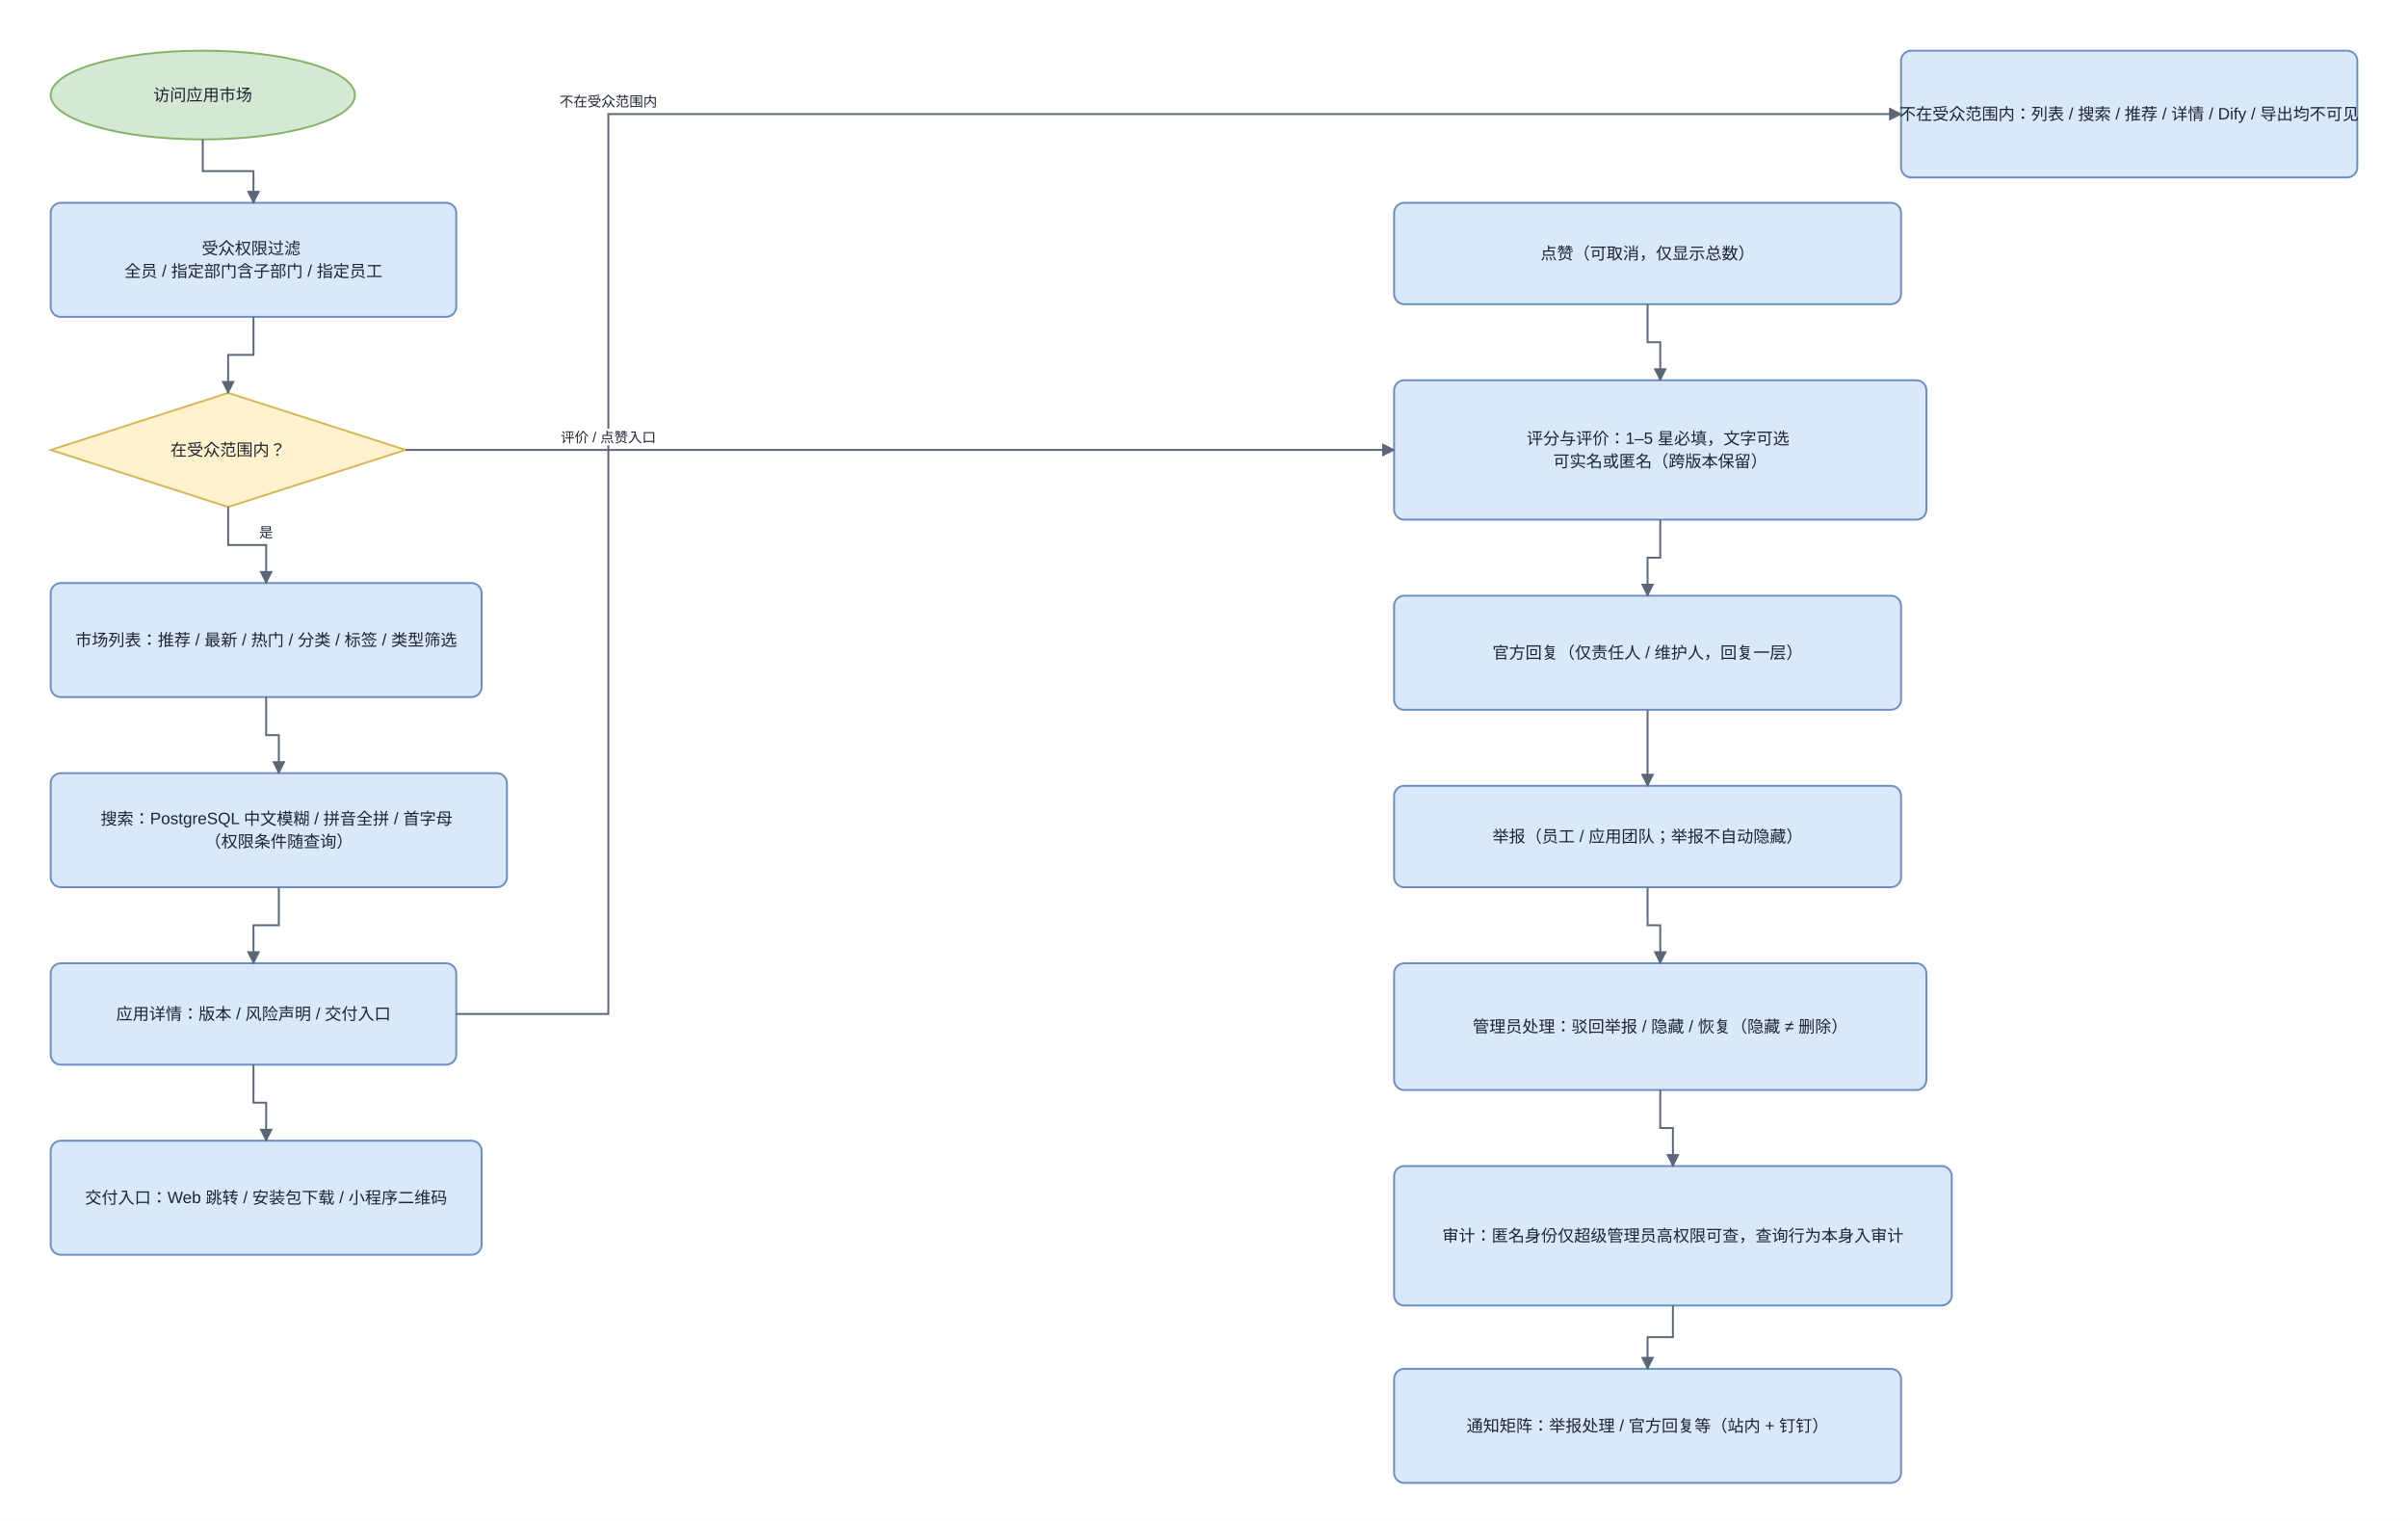
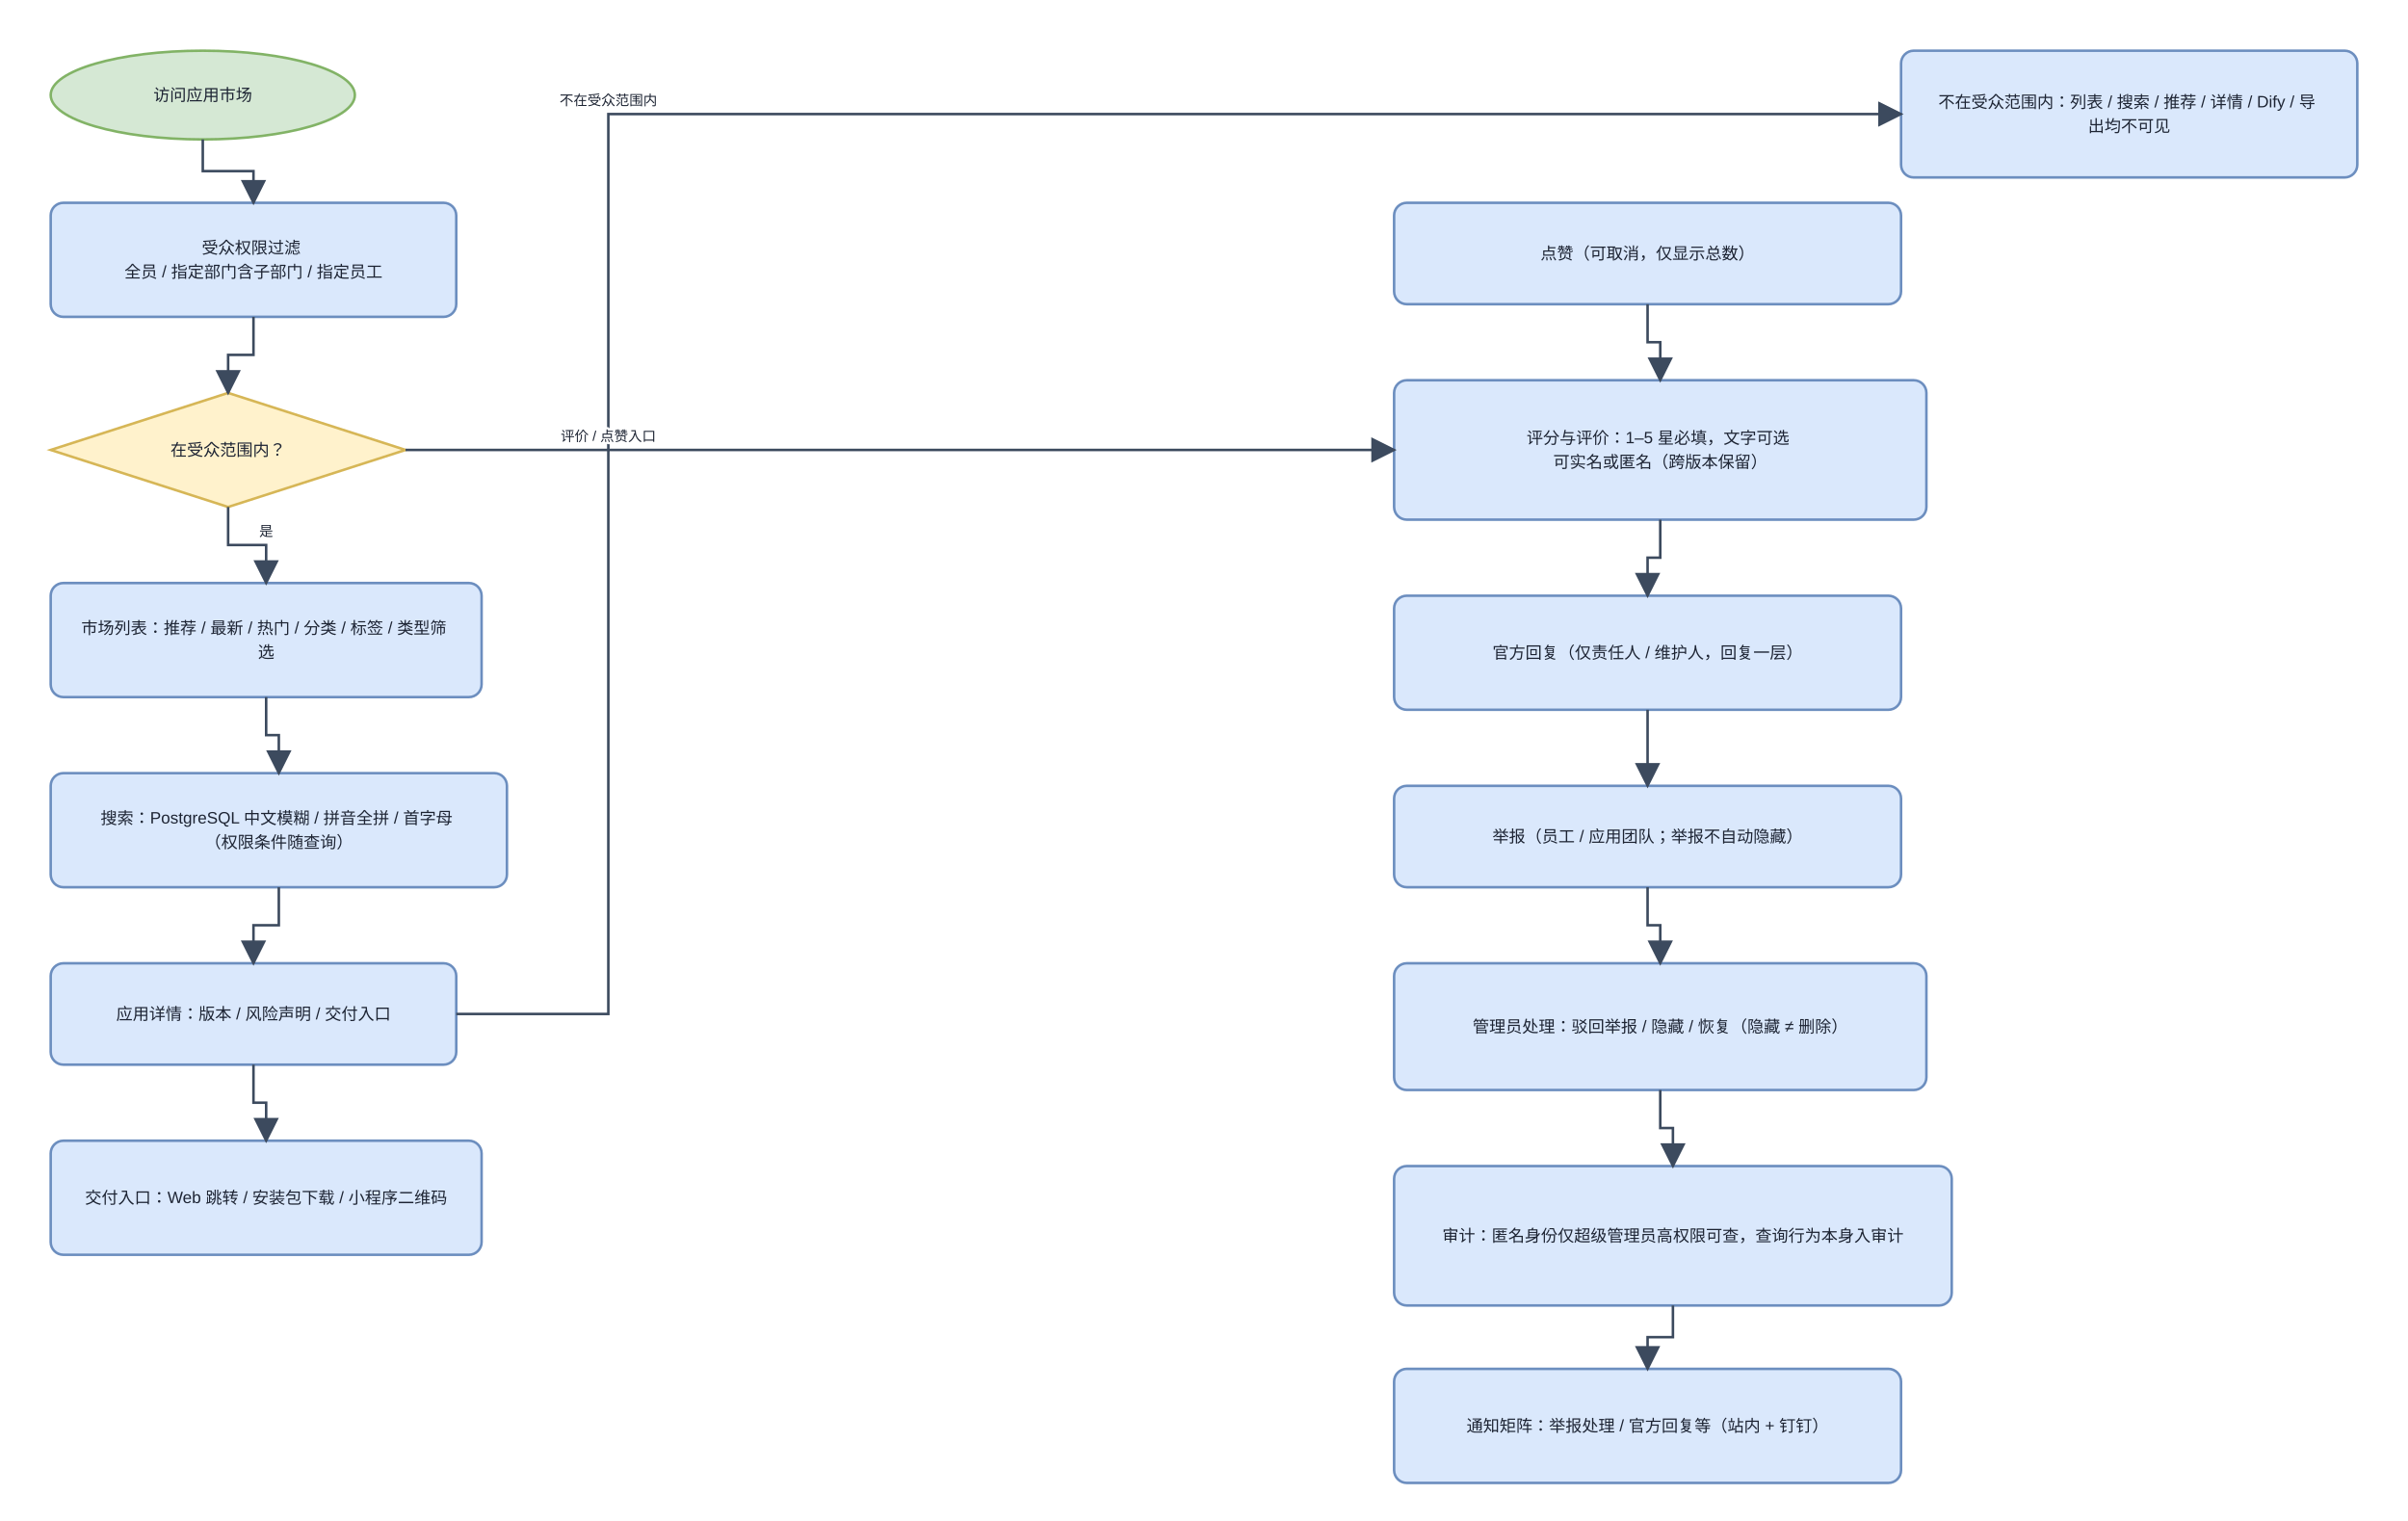
<svg xmlns="http://www.w3.org/2000/svg" width="1900" height="1200" viewBox="0 0 1900 1200">
  <defs>
-     <marker id="arrow" viewBox="0 0 10 10" refX="9" refY="5" markerWidth="7" markerHeight="7" orient="auto-start-reverse">
-       <path d="M 0 0 L 10 5 L 0 10 z" fill="#5b6779" />
+     <marker id="arrow" viewBox="0 0 10 10" refX="9" refY="5" markerWidth="10" markerHeight="10" orient="auto-start-reverse">
+       <path d="M 0 0 L 10 5 L 0 10 z" fill="#3c4a5e" />
    </marker>
  </defs>
  <rect width="1900" height="1200" fill="#ffffff" />
  <g id="s">
-     <ellipse cx="160" cy="75" rx="120" ry="35" fill="#d5e8d4" stroke="#82b366" stroke-width="1.5" />
+     <ellipse cx="160" cy="75" rx="120" ry="35" fill="#d5e8d4" stroke="#82b366" stroke-width="2" />
    <text x="160" y="79.55" font-family="Microsoft YaHei, 'Segoe UI', Arial, sans-serif" font-size="13" fill="#1d2433" text-anchor="middle">
      <tspan x="160" dy="0">访问应用市场</tspan>
    </text>
  </g>
  <g id="p1">
-     <rect x="40" y="160" width="320" height="90" rx="8" fill="#dae8fc" stroke="#6c8ebf" stroke-width="1.5" />
-     <text x="200" y="200.55" font-family="Microsoft YaHei, 'Segoe UI', Arial, sans-serif" font-size="13" fill="#1d2433" text-anchor="middle">
+     <rect x="40" y="160" width="320" height="90" rx="10" fill="#dae8fc" stroke="#6c8ebf" stroke-width="2" />
+     <text x="200" y="200.05" font-family="Microsoft YaHei, 'Segoe UI', Arial, sans-serif" font-size="13" fill="#1d2433" text-anchor="middle">
      <tspan x="200" dy="0">受众权限过滤</tspan>
-       <tspan x="200" dy="18">全员 / 指定部门含子部门 / 指定员工</tspan>
+       <tspan x="200" dy="19">全员 / 指定部门含子部门 / 指定员工</tspan>
    </text>
  </g>
  <g id="d1">
-     <polygon points="180,310 320,355 180,400 40,355" fill="#fff2cc" stroke="#d6b656" stroke-width="1.5" />
+     <polygon points="180,310 320,355 180,400 40,355" fill="#fff2cc" stroke="#d6b656" stroke-width="2" />
    <text x="180" y="359.55" font-family="Microsoft YaHei, 'Segoe UI', Arial, sans-serif" font-size="13" fill="#1d2433" text-anchor="middle">
      <tspan x="180" dy="0">在受众范围内？</tspan>
    </text>
  </g>
  <g id="p2">
-     <rect x="40" y="460" width="340" height="90" rx="8" fill="#dae8fc" stroke="#6c8ebf" stroke-width="1.5" />
-     <text x="210" y="509.55" font-family="Microsoft YaHei, 'Segoe UI', Arial, sans-serif" font-size="13" fill="#1d2433" text-anchor="middle">
-       <tspan x="210" dy="0">市场列表：推荐 / 最新 / 热门 / 分类 / 标签 / 类型筛选</tspan>
+     <rect x="40" y="460" width="340" height="90" rx="10" fill="#dae8fc" stroke="#6c8ebf" stroke-width="2" />
+     <text x="210" y="500.05" font-family="Microsoft YaHei, 'Segoe UI', Arial, sans-serif" font-size="13" fill="#1d2433" text-anchor="middle">
+       <tspan x="210" dy="0">市场列表：推荐 / 最新 / 热门 / 分类 / 标签 / 类型筛</tspan>
+       <tspan x="210" dy="19">选</tspan>
    </text>
  </g>
  <g id="p3">
-     <rect x="40" y="610" width="360" height="90" rx="8" fill="#dae8fc" stroke="#6c8ebf" stroke-width="1.5" />
-     <text x="220" y="650.55" font-family="Microsoft YaHei, 'Segoe UI', Arial, sans-serif" font-size="13" fill="#1d2433" text-anchor="middle">
+     <rect x="40" y="610" width="360" height="90" rx="10" fill="#dae8fc" stroke="#6c8ebf" stroke-width="2" />
+     <text x="220" y="650.05" font-family="Microsoft YaHei, 'Segoe UI', Arial, sans-serif" font-size="13" fill="#1d2433" text-anchor="middle">
      <tspan x="220" dy="0">搜索：PostgreSQL 中文模糊 / 拼音全拼 / 首字母</tspan>
-       <tspan x="220" dy="18">（权限条件随查询）</tspan>
+       <tspan x="220" dy="19">（权限条件随查询）</tspan>
    </text>
  </g>
  <g id="p4">
-     <rect x="40" y="760" width="320" height="80" rx="8" fill="#dae8fc" stroke="#6c8ebf" stroke-width="1.5" />
+     <rect x="40" y="760" width="320" height="80" rx="10" fill="#dae8fc" stroke="#6c8ebf" stroke-width="2" />
    <text x="200" y="804.55" font-family="Microsoft YaHei, 'Segoe UI', Arial, sans-serif" font-size="13" fill="#1d2433" text-anchor="middle">
      <tspan x="200" dy="0">应用详情：版本 / 风险声明 / 交付入口</tspan>
    </text>
  </g>
  <g id="p5">
-     <rect x="40" y="900" width="340" height="90" rx="8" fill="#dae8fc" stroke="#6c8ebf" stroke-width="1.5" />
+     <rect x="40" y="900" width="340" height="90" rx="10" fill="#dae8fc" stroke="#6c8ebf" stroke-width="2" />
    <text x="210" y="949.55" font-family="Microsoft YaHei, 'Segoe UI', Arial, sans-serif" font-size="13" fill="#1d2433" text-anchor="middle">
      <tspan x="210" dy="0">交付入口：Web 跳转 / 安装包下载 / 小程序二维码</tspan>
    </text>
  </g>
  <g id="p6">
-     <rect x="1500" y="40" width="360" height="100" rx="8" fill="#dae8fc" stroke="#6c8ebf" stroke-width="1.5" />
-     <text x="1680" y="94.55" font-family="Microsoft YaHei, 'Segoe UI', Arial, sans-serif" font-size="13" fill="#1d2433" text-anchor="middle">
-       <tspan x="1680" dy="0">不在受众范围内：列表 / 搜索 / 推荐 / 详情 / Dify / 导出均不可见</tspan>
+     <rect x="1500" y="40" width="360" height="100" rx="10" fill="#dae8fc" stroke="#6c8ebf" stroke-width="2" />
+     <text x="1680" y="85.05" font-family="Microsoft YaHei, 'Segoe UI', Arial, sans-serif" font-size="13" fill="#1d2433" text-anchor="middle">
+       <tspan x="1680" dy="0">不在受众范围内：列表 / 搜索 / 推荐 / 详情 / Dify / 导</tspan>
+       <tspan x="1680" dy="19">出均不可见</tspan>
    </text>
  </g>
  <g id="r1">
-     <rect x="1100" y="160" width="400" height="80" rx="8" fill="#dae8fc" stroke="#6c8ebf" stroke-width="1.5" />
+     <rect x="1100" y="160" width="400" height="80" rx="10" fill="#dae8fc" stroke="#6c8ebf" stroke-width="2" />
    <text x="1300" y="204.55" font-family="Microsoft YaHei, 'Segoe UI', Arial, sans-serif" font-size="13" fill="#1d2433" text-anchor="middle">
      <tspan x="1300" dy="0">点赞（可取消，仅显示总数）</tspan>
    </text>
  </g>
  <g id="r2">
-     <rect x="1100" y="300" width="420" height="110" rx="8" fill="#dae8fc" stroke="#6c8ebf" stroke-width="1.5" />
-     <text x="1310" y="350.55" font-family="Microsoft YaHei, 'Segoe UI', Arial, sans-serif" font-size="13" fill="#1d2433" text-anchor="middle">
+     <rect x="1100" y="300" width="420" height="110" rx="10" fill="#dae8fc" stroke="#6c8ebf" stroke-width="2" />
+     <text x="1310" y="350.05" font-family="Microsoft YaHei, 'Segoe UI', Arial, sans-serif" font-size="13" fill="#1d2433" text-anchor="middle">
      <tspan x="1310" dy="0">评分与评价：1–5 星必填，文字可选</tspan>
-       <tspan x="1310" dy="18">可实名或匿名（跨版本保留）</tspan>
+       <tspan x="1310" dy="19">可实名或匿名（跨版本保留）</tspan>
    </text>
  </g>
  <g id="r3">
-     <rect x="1100" y="470" width="400" height="90" rx="8" fill="#dae8fc" stroke="#6c8ebf" stroke-width="1.5" />
+     <rect x="1100" y="470" width="400" height="90" rx="10" fill="#dae8fc" stroke="#6c8ebf" stroke-width="2" />
    <text x="1300" y="519.55" font-family="Microsoft YaHei, 'Segoe UI', Arial, sans-serif" font-size="13" fill="#1d2433" text-anchor="middle">
      <tspan x="1300" dy="0">官方回复（仅责任人 / 维护人，回复一层）</tspan>
    </text>
  </g>
  <g id="r4">
-     <rect x="1100" y="620" width="400" height="80" rx="8" fill="#dae8fc" stroke="#6c8ebf" stroke-width="1.5" />
+     <rect x="1100" y="620" width="400" height="80" rx="10" fill="#dae8fc" stroke="#6c8ebf" stroke-width="2" />
    <text x="1300" y="664.55" font-family="Microsoft YaHei, 'Segoe UI', Arial, sans-serif" font-size="13" fill="#1d2433" text-anchor="middle">
      <tspan x="1300" dy="0">举报（员工 / 应用团队；举报不自动隐藏）</tspan>
    </text>
  </g>
  <g id="r5">
-     <rect x="1100" y="760" width="420" height="100" rx="8" fill="#dae8fc" stroke="#6c8ebf" stroke-width="1.5" />
+     <rect x="1100" y="760" width="420" height="100" rx="10" fill="#dae8fc" stroke="#6c8ebf" stroke-width="2" />
    <text x="1310" y="814.55" font-family="Microsoft YaHei, 'Segoe UI', Arial, sans-serif" font-size="13" fill="#1d2433" text-anchor="middle">
      <tspan x="1310" dy="0">管理员处理：驳回举报 / 隐藏 / 恢复（隐藏 ≠ 删除）</tspan>
    </text>
  </g>
  <g id="r6">
-     <rect x="1100" y="920" width="440" height="110" rx="8" fill="#dae8fc" stroke="#6c8ebf" stroke-width="1.5" />
+     <rect x="1100" y="920" width="440" height="110" rx="10" fill="#dae8fc" stroke="#6c8ebf" stroke-width="2" />
    <text x="1320" y="979.55" font-family="Microsoft YaHei, 'Segoe UI', Arial, sans-serif" font-size="13" fill="#1d2433" text-anchor="middle">
      <tspan x="1320" dy="0">审计：匿名身份仅超级管理员高权限可查，查询行为本身入审计</tspan>
    </text>
  </g>
  <g id="r7">
-     <rect x="1100" y="1080" width="400" height="90" rx="8" fill="#dae8fc" stroke="#6c8ebf" stroke-width="1.5" />
+     <rect x="1100" y="1080" width="400" height="90" rx="10" fill="#dae8fc" stroke="#6c8ebf" stroke-width="2" />
    <text x="1300" y="1129.55" font-family="Microsoft YaHei, 'Segoe UI', Arial, sans-serif" font-size="13" fill="#1d2433" text-anchor="middle">
      <tspan x="1300" dy="0">通知矩阵：举报处理 / 官方回复等（站内 + 钉钉）</tspan>
    </text>
  </g>
  <g id="e1">
-     <path d="M 160 110 L 160 135 L 200 135 L 200 160" fill="none" stroke="#5b6779" stroke-width="1.5" marker-end="url(#arrow)" />
+     <path d="M 160 110 L 160 135 L 200 135 L 200 160" fill="none" stroke="#3c4a5e" stroke-width="2" marker-end="url(#arrow)" />
  </g>
  <g id="e2">
-     <path d="M 200 250 L 200 280 L 180 280 L 180 310" fill="none" stroke="#5b6779" stroke-width="1.5" marker-end="url(#arrow)" />
+     <path d="M 200 250 L 200 280 L 180 280 L 180 310" fill="none" stroke="#3c4a5e" stroke-width="2" marker-end="url(#arrow)" />
  </g>
  <g id="e3">
-     <path d="M 180 400 L 180 430 L 210 430 L 210 460" fill="none" stroke="#5b6779" stroke-width="1.5" marker-end="url(#arrow)" />
-     <text x="210" y="424" font-family="Microsoft YaHei, 'Segoe UI', Arial, sans-serif" font-size="11" fill="#1d2433" text-anchor="middle" stroke="#ffffff" stroke-width="3" paint-order="stroke">是</text>
+     <path d="M 180 400 L 180 430 L 210 430 L 210 460" fill="none" stroke="#3c4a5e" stroke-width="2" marker-end="url(#arrow)" />
+     <text x="210" y="423" font-family="Microsoft YaHei, 'Segoe UI', Arial, sans-serif" font-size="11" fill="#1d2433" text-anchor="middle" stroke="#ffffff" stroke-width="3.5" paint-order="stroke" stroke-linejoin="round">是</text>
  </g>
  <g id="e4">
-     <path d="M 320 355 L 480 355 L 480 90 L 1500 90" fill="none" stroke="#5b6779" stroke-width="1.5" marker-end="url(#arrow)" />
-     <text x="480" y="84" font-family="Microsoft YaHei, 'Segoe UI', Arial, sans-serif" font-size="11" fill="#1d2433" text-anchor="middle" stroke="#ffffff" stroke-width="3" paint-order="stroke">不在受众范围内</text>
+     <path d="M 320 355 L 480 355 L 480 90 L 1500 90" fill="none" stroke="#3c4a5e" stroke-width="2" marker-end="url(#arrow)" />
+     <text x="480" y="83" font-family="Microsoft YaHei, 'Segoe UI', Arial, sans-serif" font-size="11" fill="#1d2433" text-anchor="middle" stroke="#ffffff" stroke-width="3.5" paint-order="stroke" stroke-linejoin="round">不在受众范围内</text>
  </g>
  <g id="e5">
-     <path d="M 210 550 L 210 580 L 220 580 L 220 610" fill="none" stroke="#5b6779" stroke-width="1.5" marker-end="url(#arrow)" />
+     <path d="M 210 550 L 210 580 L 220 580 L 220 610" fill="none" stroke="#3c4a5e" stroke-width="2" marker-end="url(#arrow)" />
  </g>
  <g id="e6">
-     <path d="M 220 700 L 220 730 L 200 730 L 200 760" fill="none" stroke="#5b6779" stroke-width="1.5" marker-end="url(#arrow)" />
+     <path d="M 220 700 L 220 730 L 200 730 L 200 760" fill="none" stroke="#3c4a5e" stroke-width="2" marker-end="url(#arrow)" />
  </g>
  <g id="e7">
-     <path d="M 200 840 L 200 870 L 210 870 L 210 900" fill="none" stroke="#5b6779" stroke-width="1.5" marker-end="url(#arrow)" />
+     <path d="M 200 840 L 200 870 L 210 870 L 210 900" fill="none" stroke="#3c4a5e" stroke-width="2" marker-end="url(#arrow)" />
  </g>
  <g id="e8">
-     <path d="M 360 800 L 480 800 L 480 355 L 1100 355" fill="none" stroke="#5b6779" stroke-width="1.5" marker-end="url(#arrow)" />
-     <text x="480" y="349" font-family="Microsoft YaHei, 'Segoe UI', Arial, sans-serif" font-size="11" fill="#1d2433" text-anchor="middle" stroke="#ffffff" stroke-width="3" paint-order="stroke">评价 / 点赞入口</text>
+     <path d="M 360 800 L 480 800 L 480 355 L 1100 355" fill="none" stroke="#3c4a5e" stroke-width="2" marker-end="url(#arrow)" />
+     <text x="480" y="348" font-family="Microsoft YaHei, 'Segoe UI', Arial, sans-serif" font-size="11" fill="#1d2433" text-anchor="middle" stroke="#ffffff" stroke-width="3.5" paint-order="stroke" stroke-linejoin="round">评价 / 点赞入口</text>
  </g>
  <g id="e9">
-     <path d="M 1300 240 L 1300 270 L 1310 270 L 1310 300" fill="none" stroke="#5b6779" stroke-width="1.5" marker-end="url(#arrow)" />
+     <path d="M 1300 240 L 1300 270 L 1310 270 L 1310 300" fill="none" stroke="#3c4a5e" stroke-width="2" marker-end="url(#arrow)" />
  </g>
  <g id="e10">
-     <path d="M 1310 410 L 1310 440 L 1300 440 L 1300 470" fill="none" stroke="#5b6779" stroke-width="1.5" marker-end="url(#arrow)" />
+     <path d="M 1310 410 L 1310 440 L 1300 440 L 1300 470" fill="none" stroke="#3c4a5e" stroke-width="2" marker-end="url(#arrow)" />
  </g>
  <g id="e11">
-     <path d="M 1300 560 L 1300 590 L 1300 590 L 1300 620" fill="none" stroke="#5b6779" stroke-width="1.5" marker-end="url(#arrow)" />
+     <path d="M 1300 560 L 1300 590 L 1300 590 L 1300 620" fill="none" stroke="#3c4a5e" stroke-width="2" marker-end="url(#arrow)" />
  </g>
  <g id="e12">
-     <path d="M 1300 700 L 1300 730 L 1310 730 L 1310 760" fill="none" stroke="#5b6779" stroke-width="1.5" marker-end="url(#arrow)" />
+     <path d="M 1300 700 L 1300 730 L 1310 730 L 1310 760" fill="none" stroke="#3c4a5e" stroke-width="2" marker-end="url(#arrow)" />
  </g>
  <g id="e13">
-     <path d="M 1310 860 L 1310 890 L 1320 890 L 1320 920" fill="none" stroke="#5b6779" stroke-width="1.5" marker-end="url(#arrow)" />
+     <path d="M 1310 860 L 1310 890 L 1320 890 L 1320 920" fill="none" stroke="#3c4a5e" stroke-width="2" marker-end="url(#arrow)" />
  </g>
  <g id="e14">
-     <path d="M 1320 1030 L 1320 1055 L 1300 1055 L 1300 1080" fill="none" stroke="#5b6779" stroke-width="1.5" marker-end="url(#arrow)" />
+     <path d="M 1320 1030 L 1320 1055 L 1300 1055 L 1300 1080" fill="none" stroke="#3c4a5e" stroke-width="2" marker-end="url(#arrow)" />
  </g>
</svg>
